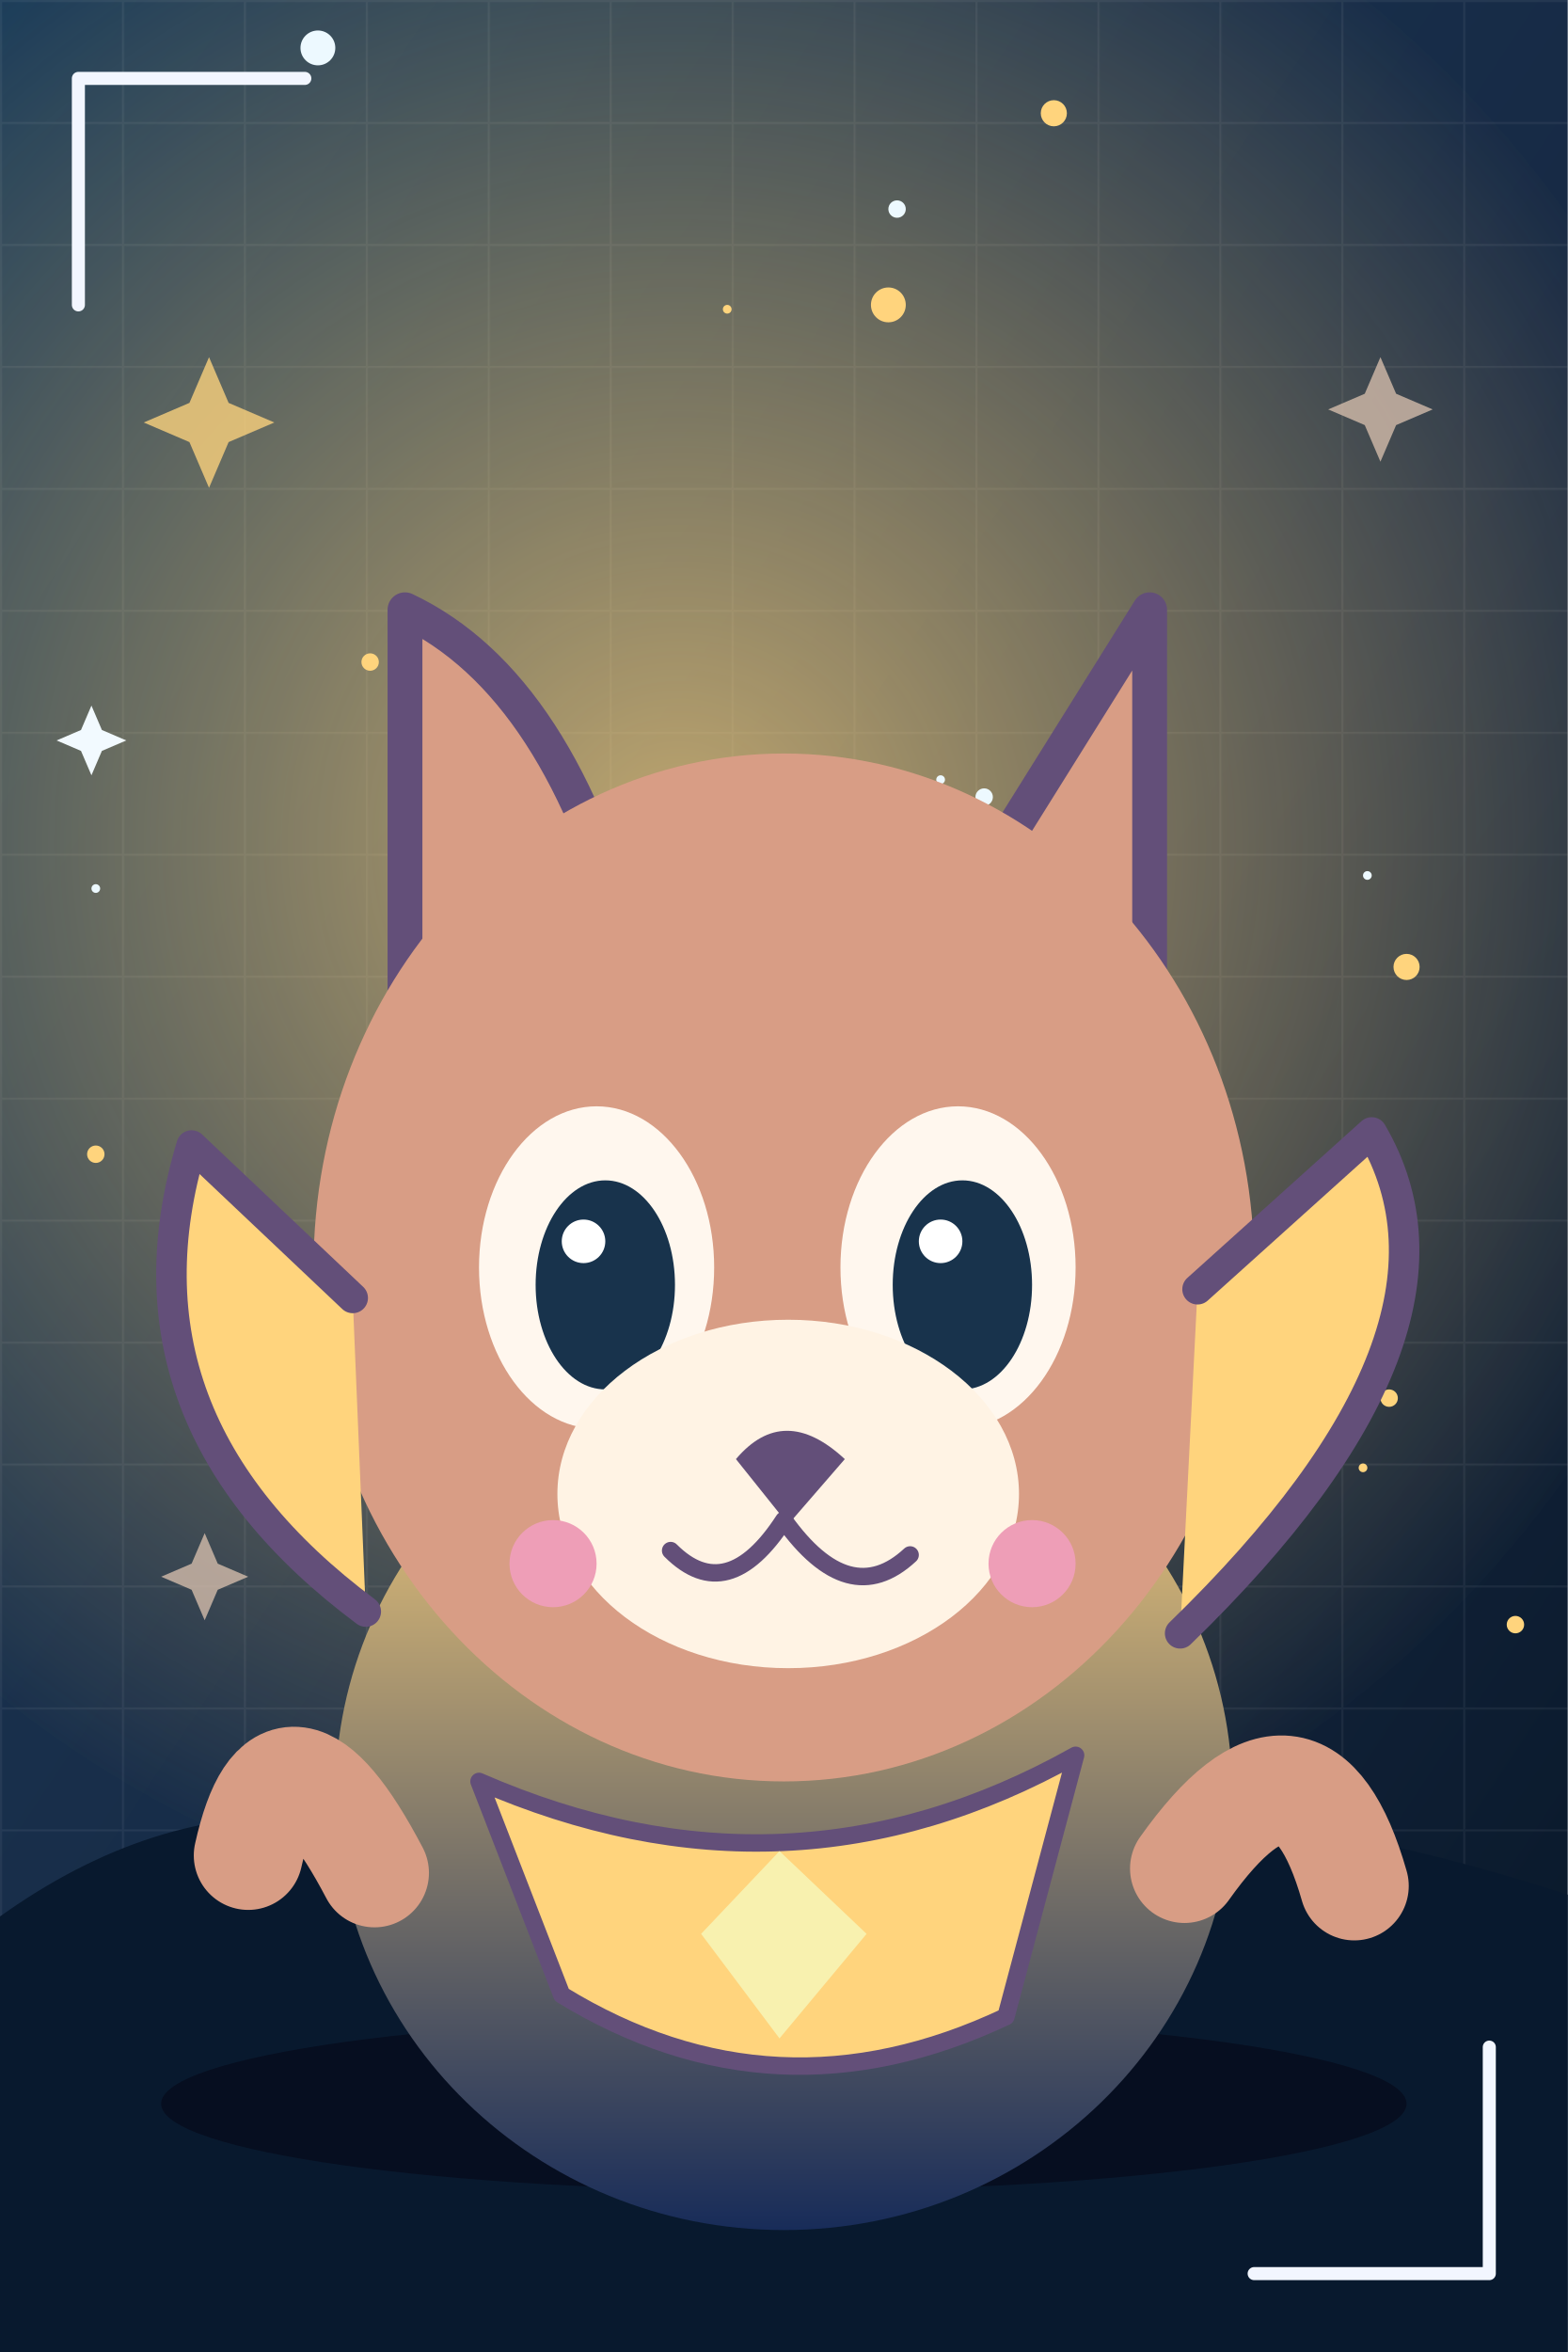
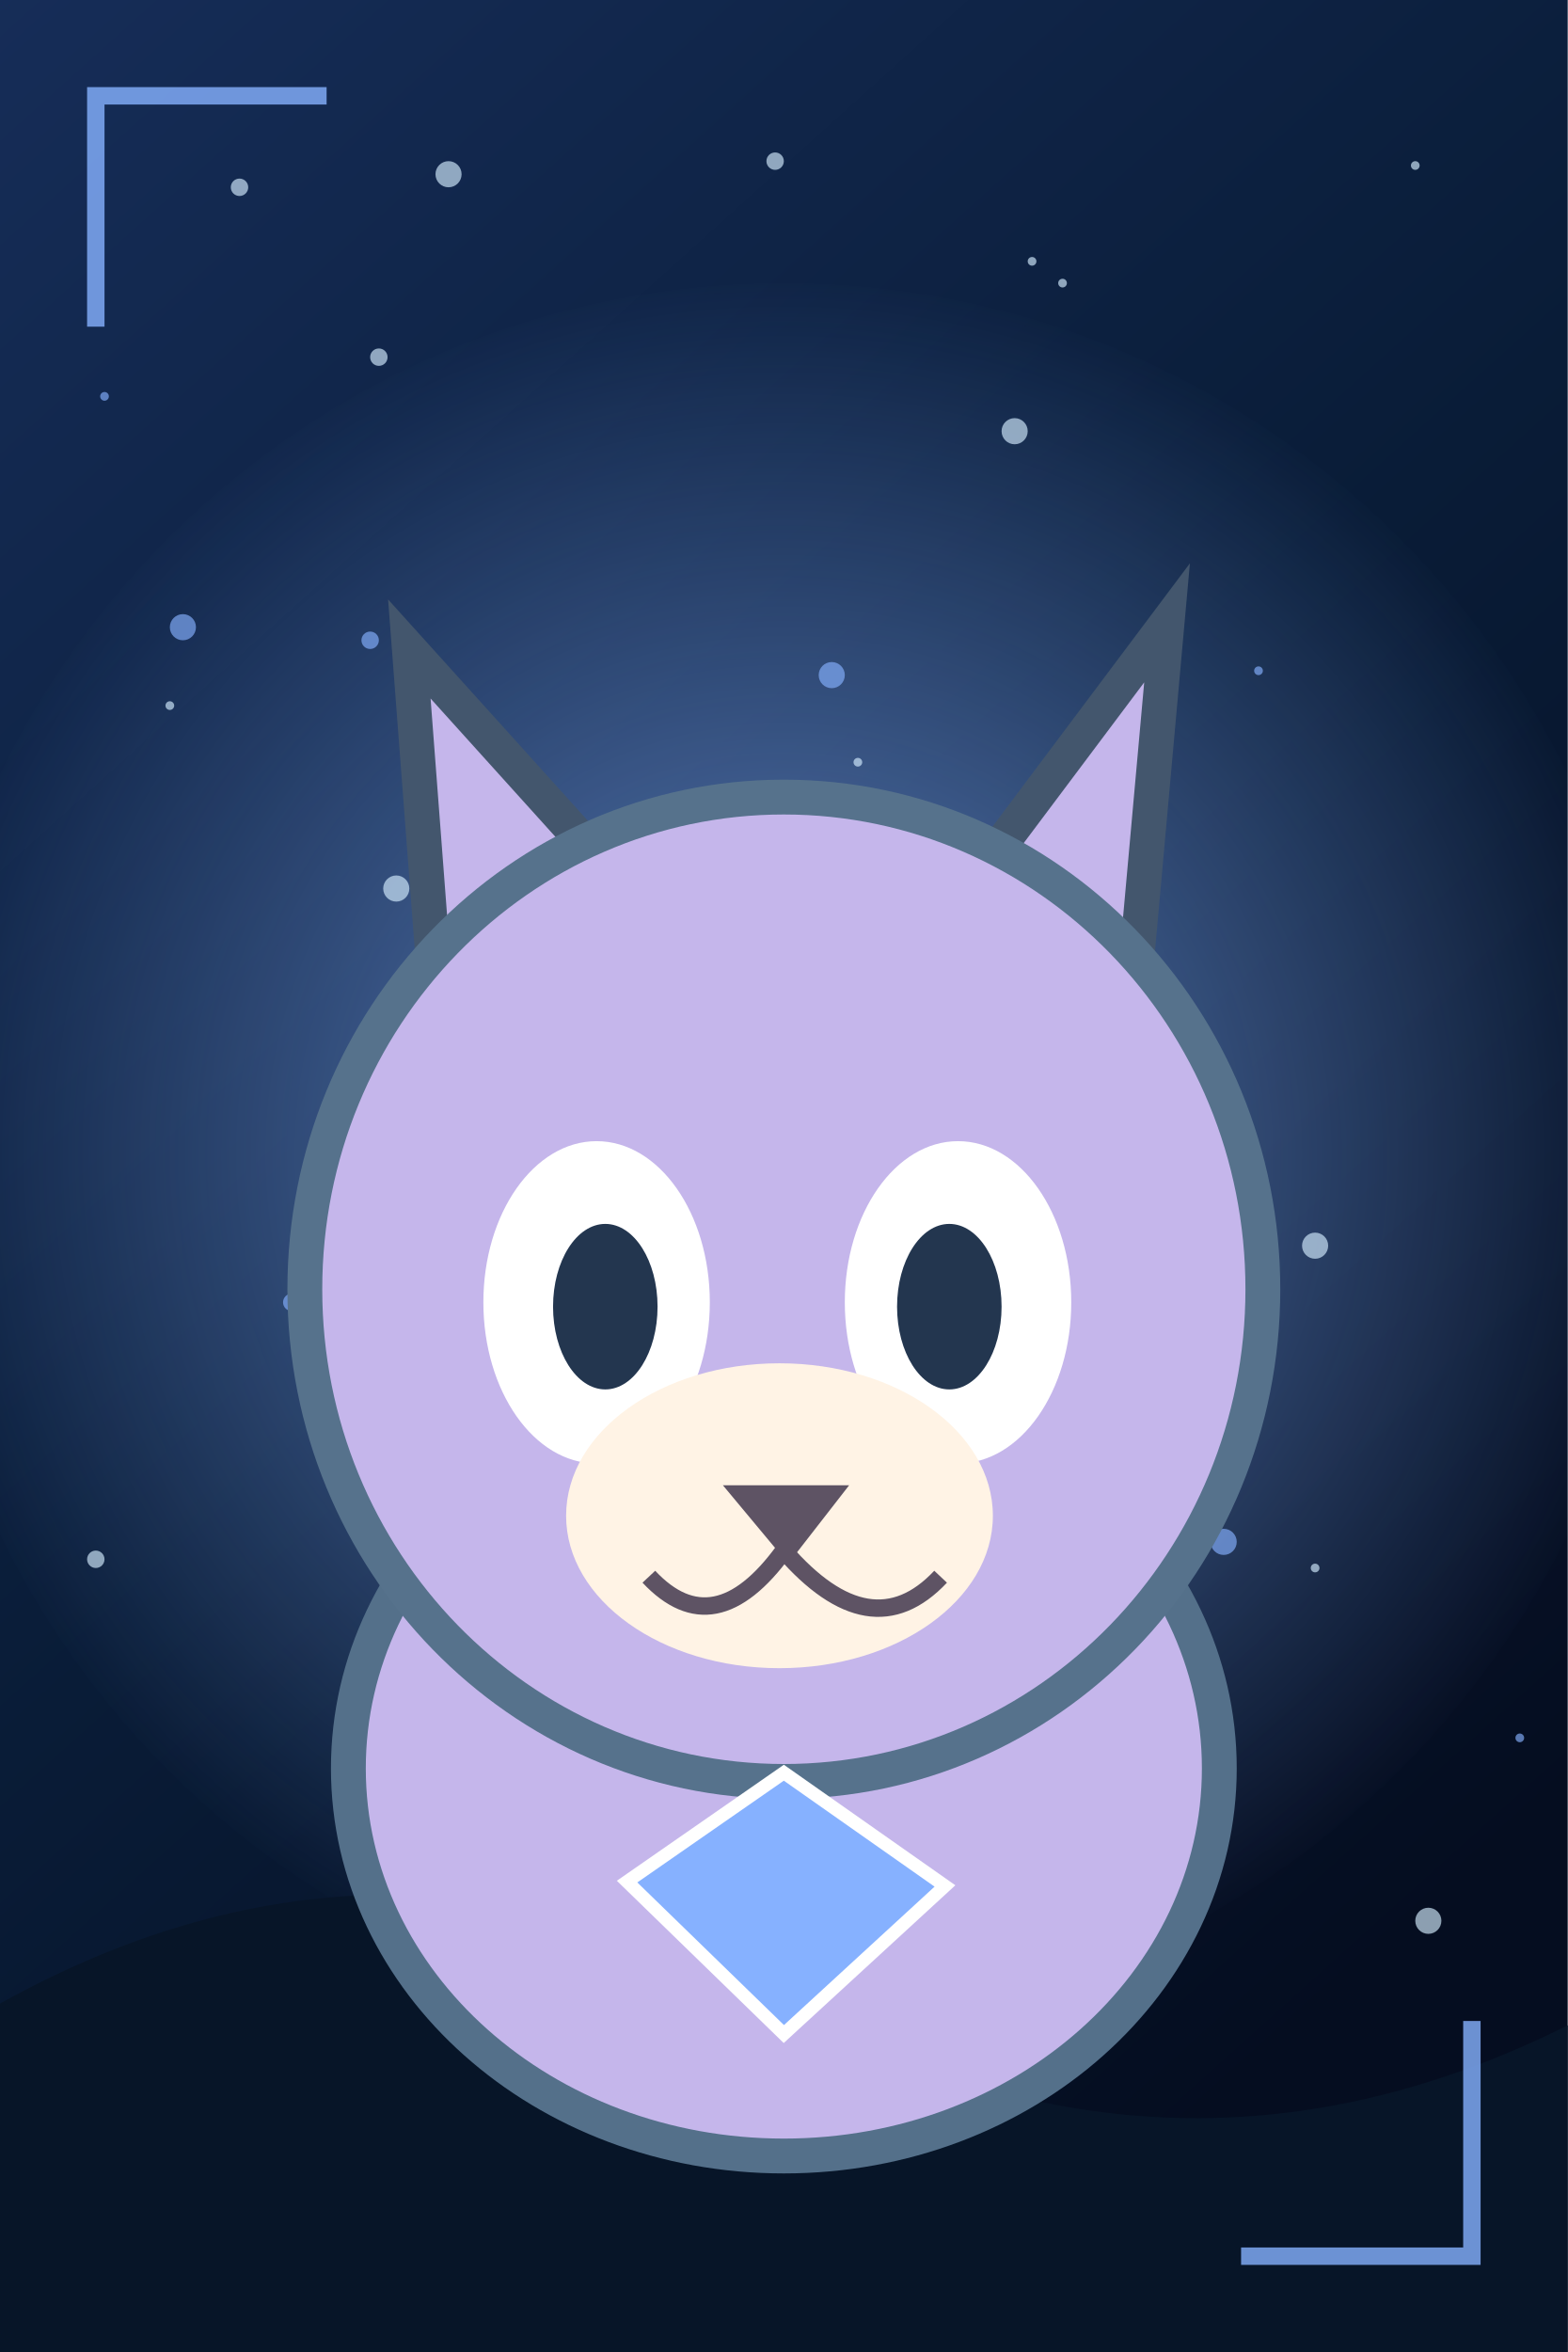
<svg xmlns="http://www.w3.org/2000/svg" width="360" height="540" viewBox="0 0 360 540" role="img" aria-label="Piru Flussdrache">
  <defs>
-     <linearGradient id="sky" x2="1" y2="1">
-       <stop stop-color="#193b59" />
-       <stop offset=".57" stop-color="#172944" />
-       <stop offset="1" stop-color="#071626" />
+     <linearGradient id="night" x2=".6" y2="1">
+       <stop stop-color="#162d58" />
+       <stop offset=".55" stop-color="#091c37" />
+       <stop offset="1" stop-color="#050d20" />
    </linearGradient>
-     <radialGradient id="glow">
-       <stop stop-color="#ffd47d" stop-opacity=".72" />
-       <stop offset="1" stop-color="#ffd47d" stop-opacity="0" />
+     <radialGradient id="h">
+       <stop stop-color="#86b1ff" stop-opacity=".68" />
+       <stop offset="1" stop-color="#86b1ff" stop-opacity="0" />
    </radialGradient>
-     <linearGradient id="skin" x2="1" y2="1">
-       <stop stop-color="#ffe8cf" />
-       <stop offset=".6" stop-color="#ebbaa9" />
-       <stop offset="1" stop-color="#bf8f91" />
-     </linearGradient>
-     <linearGradient id="metal" x2="1" y2="1">
-       <stop stop-color="#fff7cb" />
-       <stop offset=".18" stop-color="#d8c0ad" />
-       <stop offset=".6" stop-color="#ffd47d" />
-       <stop offset="1" stop-color="#394d60" />
-     </linearGradient>
-     <linearGradient id="cloth" x2="0" y2="1">
-       <stop stop-color="#ffd47d" />
-       <stop offset="1" stop-color="#182c59" />
-     </linearGradient>
-     <pattern id="grid" width="28" height="28" patternUnits="userSpaceOnUse">
-       <path d="M28 0H0V28" fill="none" stroke="#ffffff" stroke-opacity=".055" />
-     </pattern>
  </defs>
-   <rect x="0" y="0" width="360" height="540" rx="0" fill="url(#sky)" stroke="none" stroke-width="0" />
-   <rect x="0" y="0" width="360" height="540" rx="0" fill="url(#grid)" stroke="none" stroke-width="0" />
-   <circle cx="156" cy="194" r="250" fill="url(#glow)" stroke="none" stroke-width="0" />
-   <circle cx="22" cy="204" r="1" fill="#edf9ff" stroke="none" stroke-width="0" />
-   <circle cx="127" cy="341" r="3" fill="#ffd47d" stroke="none" stroke-width="0" />
-   <circle cx="234" cy="287" r="1" fill="#ffd47d" stroke="none" stroke-width="0" />
-   <circle cx="226" cy="183" r="2" fill="#edf9ff" stroke="none" stroke-width="0" />
-   <circle cx="294" cy="337" r="3" fill="#ffd47d" stroke="none" stroke-width="0" />
-   <circle cx="167" cy="71" r="1" fill="#ffd47d" stroke="none" stroke-width="0" />
-   <circle cx="314" cy="201" r="1" fill="#edf9ff" stroke="none" stroke-width="0" />
-   <circle cx="169" cy="295" r="4" fill="#ffd47d" stroke="none" stroke-width="0" />
-   <circle cx="348" cy="373" r="2" fill="#ffd47d" stroke="none" stroke-width="0" />
-   <circle cx="73" cy="11" r="4" fill="#edf9ff" stroke="none" stroke-width="0" />
-   <circle cx="233" cy="378" r="2" fill="#ffd47d" stroke="none" stroke-width="0" />
-   <circle cx="229" cy="394" r="4" fill="#ffd47d" stroke="none" stroke-width="0" />
-   <circle cx="128" cy="413" r="2" fill="#edf9ff" stroke="none" stroke-width="0" />
-   <circle cx="204" cy="70" r="4" fill="#ffd47d" stroke="none" stroke-width="0" />
-   <circle cx="313" cy="337" r="1" fill="#ffd47d" stroke="none" stroke-width="0" />
-   <circle cx="241" cy="322" r="4" fill="#edf9ff" stroke="none" stroke-width="0" />
-   <circle cx="319" cy="321" r="2" fill="#ffd47d" stroke="none" stroke-width="0" />
-   <circle cx="242" cy="26" r="3" fill="#ffd47d" stroke="none" stroke-width="0" />
-   <circle cx="206" cy="48" r="2" fill="#edf9ff" stroke="none" stroke-width="0" />
-   <circle cx="85" cy="152" r="2" fill="#ffd47d" stroke="none" stroke-width="0" />
-   <circle cx="223" cy="318" r="3" fill="#ffd47d" stroke="none" stroke-width="0" />
-   <circle cx="216" cy="179" r="1" fill="#edf9ff" stroke="none" stroke-width="0" />
-   <circle cx="323" cy="222" r="3" fill="#ffd47d" stroke="none" stroke-width="0" />
-   <circle cx="22" cy="265" r="2" fill="#ffd47d" stroke="none" stroke-width="0" />
-   <circle cx="230" cy="354" r="4" fill="#edf9ff" stroke="none" stroke-width="0" />
-   <circle cx="282" cy="415" r="2" fill="#ffd47d" stroke="none" stroke-width="0" />
-   <circle cx="102" cy="376" r="1" fill="#ffd47d" stroke="none" stroke-width="0" />
-   <circle cx="126" cy="332" r="2" fill="#edf9ff" stroke="none" stroke-width="0" />
-   <path d="M223 184L225.1 188.9L230 191L225.1 193.1L223 198L220.9 193.1L216 191L220.9 188.9Z" fill="#f2faff" stroke="none" stroke-width="0" stroke-linecap="round" stroke-linejoin="round" />
-   <path d="M21 162L23.4 167.6L29 170L23.4 172.4L21 178L18.6 172.4L13 170L18.6 167.6Z" fill="#f2faff" stroke="none" stroke-width="0" stroke-linecap="round" stroke-linejoin="round" />
-   <path d="M250 342L253.6 350.4L262 354L253.6 357.6L250 366L246.4 357.6L238 354L246.4 350.4Z" fill="#f2faff" stroke="none" stroke-width="0" stroke-linecap="round" stroke-linejoin="round" />
-   <path d="M0 440 Q70 390 145 449 Q225 391 360 435V540H0Z" fill="#08192e" stroke="none" stroke-width="0" stroke-linecap="round" stroke-linejoin="round" />
-   <ellipse cx="180" cy="483" rx="143" ry="20" fill="#060e20" />
-   <ellipse cx="180" cy="412" rx="103" ry="100" fill="url(#cloth)" />
-   <path d="M93 251L93 140Q129 157 145 220 L214 220 264 140 264 259Z" fill="#d89d85" stroke="#634f79" stroke-width="8" stroke-linecap="round" stroke-linejoin="round" />
-   <ellipse cx="180" cy="291" rx="108" ry="118" fill="#d89d85" />
-   <ellipse cx="137" cy="291" rx="27" ry="37" fill="#fff7ee" />
-   <ellipse cx="220" cy="291" rx="27" ry="37" fill="#fff7ee" />
-   <ellipse cx="139" cy="295" rx="16" ry="24" fill="#18334c" />
-   <circle cx="134" cy="285" r="5" fill="white" stroke="none" stroke-width="0" />
-   <ellipse cx="221" cy="295" rx="16" ry="24" fill="#18334c" />
-   <circle cx="216" cy="285" r="5" fill="white" stroke="none" stroke-width="0" />
-   <ellipse cx="181" cy="343" rx="53" ry="40" fill="#fff3e4" />
-   <path d="M169 335Q180 322 194 335 L181 350Z" fill="#634f79" stroke="none" stroke-width="0" stroke-linecap="round" stroke-linejoin="round" />
-   <path d="M180 349Q167 369 154 356M180 349Q195 370 209 357" fill="none" stroke="#634f79" stroke-width="4" stroke-linecap="round" stroke-linejoin="round" />
-   <path d="M86 430Q65 390 57 426 M272 429Q299 391 311 433" fill="none" stroke="#d89d85" stroke-width="25" stroke-linecap="round" stroke-linejoin="round" />
-   <path d="M110 409Q181 440 247 403L231 463Q178 488 129 458Z" fill="#ffd47d" stroke="#634f79" stroke-width="4" stroke-linecap="round" stroke-linejoin="round" />
-   <circle cx="127" cy="359" r="10" fill="#ee9eb7" stroke="none" stroke-width="0" />
-   <circle cx="237" cy="359" r="10" fill="#ee9eb7" stroke="none" stroke-width="0" />
-   <path d="M84 370Q25 326 44 263L81 298M271 375Q342 306 315 260L275 296" fill="#ffd47d" stroke="#634f79" stroke-width="7" stroke-linecap="round" stroke-linejoin="round" />
-   <path d="M161 444L179 425 199 444 179 468Z" fill="#f8f1af" stroke="none" stroke-width="0" stroke-linecap="round" stroke-linejoin="round" />
-   <path d="M18 18V70 M18 18H70M342 470V522M342 522H288" fill="none" stroke="#f2f6ff" stroke-width="3" stroke-linecap="round" stroke-linejoin="round" />
-   <g opacity=".77">
-     <path d="M48 82L52.5 92.5L63 97L52.5 101.5L48 112L43.5 101.5L33 97L43.5 92.5Z" fill="#ffd47d" stroke="none" stroke-width="0" stroke-linecap="round" stroke-linejoin="round" />
-     <path d="M317 82L320.6 90.4L329 94L320.6 97.6L317 106L313.4 97.6L305 94L313.4 90.4Z" fill="#d8c0ad" stroke="none" stroke-width="0" stroke-linecap="round" stroke-linejoin="round" />
-     <path d="M47 352L50.0 359.0L57 362L50.0 365.0L47 372L44.0 365.0L37 362L44.0 359.0Z" fill="#d8c0ad" stroke="none" stroke-width="0" stroke-linecap="round" stroke-linejoin="round" />
-   </g>
+   <rect width="360" height="540" fill="url(#night)" />
+   <circle cx="180" cy="265" r="200" fill="url(#h)" />
+   <path d="M0 460Q90 410 180 460T360 465V540H0Z" fill="#071528" />
+   <circle cx="24" cy="91" r="1" fill="#86b1ff" opacity=".65" />
+   <circle cx="55" cy="43" r="2" fill="#d4edff" opacity=".65" />
+   <circle cx="328" cy="441" r="3" fill="#d4edff" opacity=".65" />
+   <circle cx="111" cy="260" r="1" fill="#d4edff" opacity=".65" />
+   <circle cx="85" cy="147" r="2" fill="#86b1ff" opacity=".65" />
+   <circle cx="130" cy="226" r="3" fill="#d4edff" opacity=".65" />
+   <circle cx="244" cy="65" r="1" fill="#d4edff" opacity=".65" />
+   <circle cx="178" cy="37" r="2" fill="#d4edff" opacity=".65" />
+   <circle cx="281" cy="354" r="3" fill="#86b1ff" opacity=".65" />
+   <circle cx="109" cy="310" r="1" fill="#d4edff" opacity=".65" />
+   <circle cx="180" cy="255" r="2" fill="#d4edff" opacity=".65" />
+   <circle cx="91" cy="204" r="3" fill="#d4edff" opacity=".65" />
+   <circle cx="289" cy="154" r="1" fill="#86b1ff" opacity=".65" />
+   <circle cx="223" cy="260" r="2" fill="#d4edff" opacity=".65" />
+   <circle cx="233" cy="99" r="3" fill="#d4edff" opacity=".65" />
+   <circle cx="197" cy="175" r="1" fill="#d4edff" opacity=".65" />
+   <circle cx="280" cy="306" r="2" fill="#86b1ff" opacity=".65" />
+   <circle cx="161" cy="223" r="3" fill="#d4edff" opacity=".65" />
+   <circle cx="302" cy="360" r="1" fill="#d4edff" opacity=".65" />
+   <circle cx="87" cy="82" r="2" fill="#d4edff" opacity=".65" />
+   <circle cx="191" cy="155" r="3" fill="#86b1ff" opacity=".65" />
+   <circle cx="215" cy="377" r="1" fill="#d4edff" opacity=".65" />
+   <circle cx="110" cy="373" r="2" fill="#d4edff" opacity=".65" />
+   <circle cx="268" cy="436" r="3" fill="#d4edff" opacity=".65" />
+   <circle cx="349" cy="399" r="1" fill="#86b1ff" opacity=".65" />
+   <circle cx="122" cy="239" r="2" fill="#d4edff" opacity=".65" />
+   <circle cx="103" cy="40" r="3" fill="#d4edff" opacity=".65" />
+   <circle cx="39" cy="162" r="1" fill="#d4edff" opacity=".65" />
+   <circle cx="67" cy="299" r="2" fill="#86b1ff" opacity=".65" />
+   <circle cx="302" cy="286" r="3" fill="#d4edff" opacity=".65" />
+   <circle cx="325" cy="38" r="1" fill="#d4edff" opacity=".65" />
+   <circle cx="120" cy="443" r="2" fill="#d4edff" opacity=".65" />
+   <circle cx="42" cy="144" r="3" fill="#86b1ff" opacity=".65" />
+   <circle cx="237" cy="60" r="1" fill="#d4edff" opacity=".65" />
+   <circle cx="22" cy="358" r="2" fill="#d4edff" opacity=".65" />
+   <path d="M102 254L94 149L159 221M208 223L268 143L258 254Z" fill="#c5b6eb" stroke="#43566d" stroke-width="8" />
+   <ellipse cx="180" cy="406" rx="100" ry="89" fill="#c5b6eb" stroke="#54708a" stroke-width="8" />
+   <ellipse cx="180" cy="296" rx="110" ry="113" fill="#c5b6eb" stroke="#56728c" stroke-width="8" />
+   <ellipse cx="137" cy="299" rx="26" ry="37" fill="white" />
+   <ellipse cx="220" cy="299" rx="26" ry="37" fill="white" />
+   <ellipse cx="139" cy="300" rx="12" ry="19" fill="#23364f" />
+   <ellipse cx="218" cy="300" rx="12" ry="19" fill="#23364f" />
+   <ellipse cx="179" cy="348" rx="49" ry="35" fill="#fff3e5" />
+   <path d="M166 341L181 359 195 341Z" fill="#5e5364" />
+   <path d="M180 356Q164 378 149 362M180 356Q200 379 216 362" fill="none" stroke="#5e5364" stroke-width="4" />
+   <path d="M144 432L180 407L217 433L180 467Z" fill="#86b1ff" stroke="white" stroke-width="3" />
+   <path d="M22 75V22H75M285 518H338V464" fill="none" stroke="#86b1ff" stroke-width="4" opacity=".8" />
</svg>
